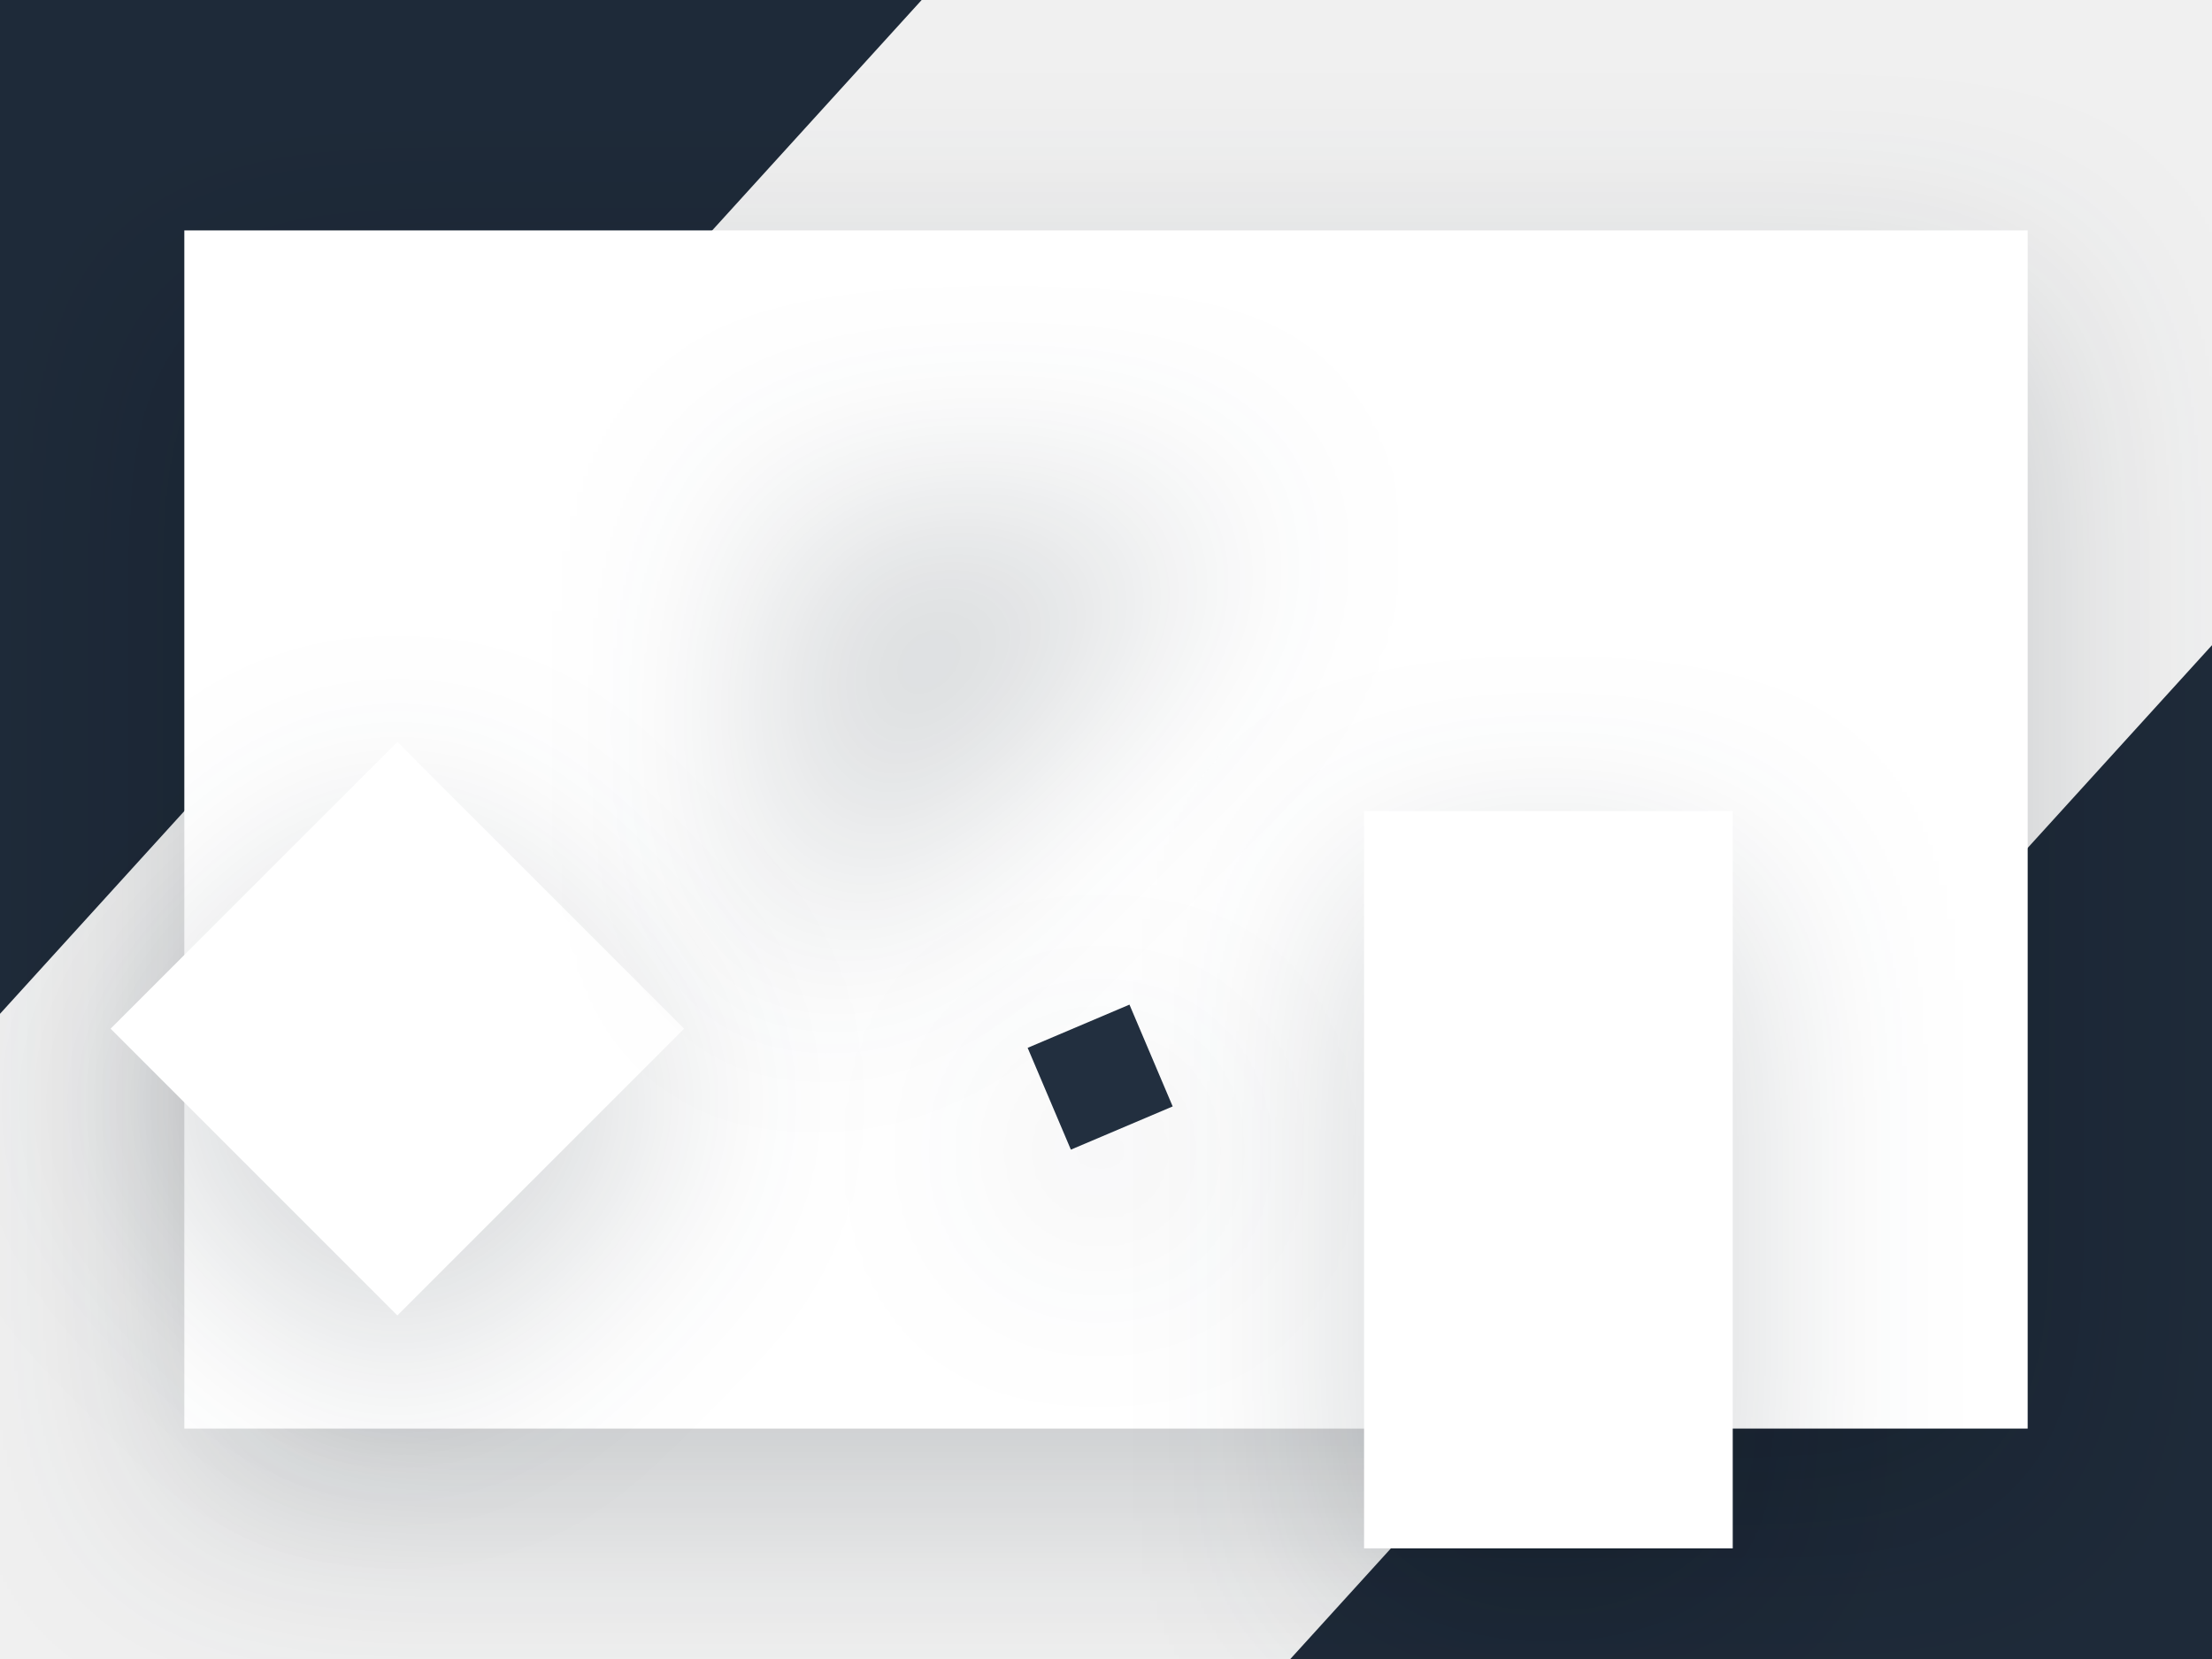
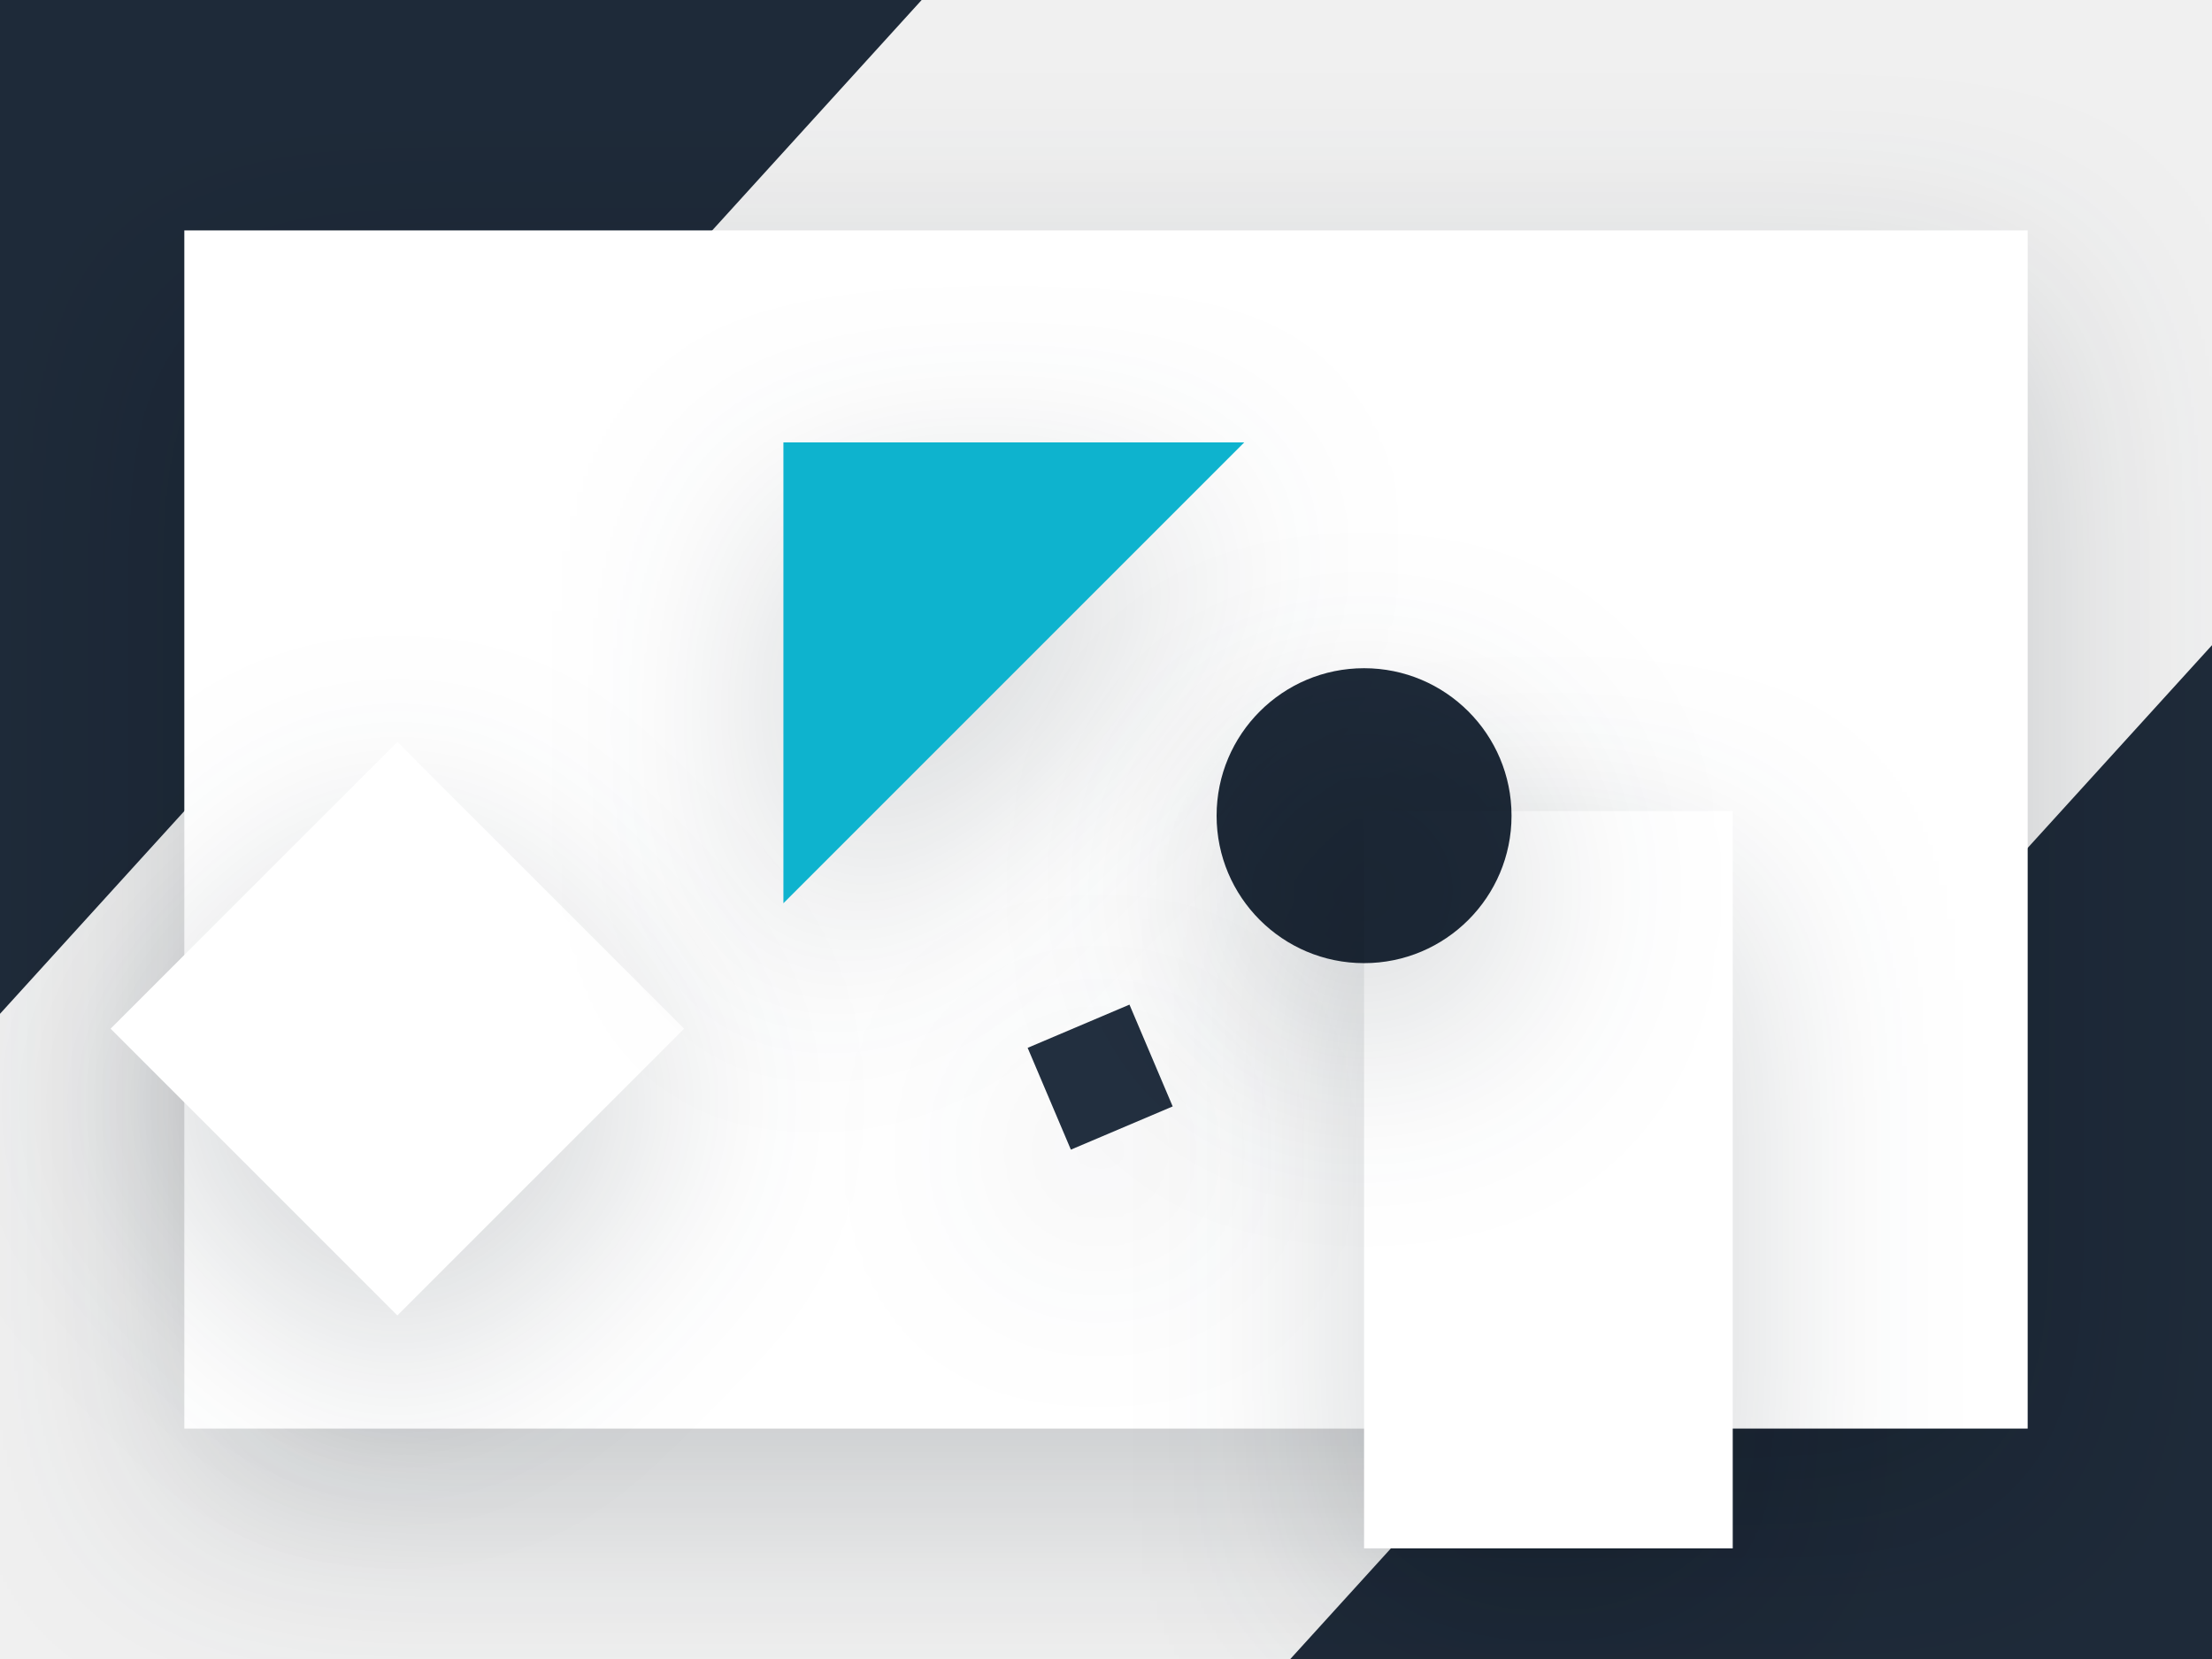
<svg xmlns="http://www.w3.org/2000/svg" width="480" height="360" viewBox="0 0 480 360">
  <defs>
    <filter x="-500%" y="-500%" width="1000%" height="1000%" filterUnits="objectBoundingBox" id="dropshadow-2">
      <feOffset dy="16" in="SourceAlpha" result="shadowOffsetOuter" />
      <feGaussianBlur stdDeviation="24" in="shadowOffsetOuter" result="shadowBlurOuter" />
      <feColorMatrix values="0 0 0 0 0.12 0 0 0 0 0.17 0 0 0 0 0.21 0 0 0 0.2 0" in="shadowBlurOuter" />
    </filter>
  </defs>
  <path fill="#1E2A39" d="M480 140v220H280zM0 220V0h200z" />
  <path fill="#FFF" d="M40 50h400v260H40z" style="mix-blend-mode:multiply;filter:url(#dropshadow-2)" />
  <path fill="#FFF" d="M40 50h400v260H40z" />
  <path fill="#FFF" d="M86.225 161l62.226 62.225-62.226 62.225L24 223.225zM296 176h80v160h-80z" style="mix-blend-mode:multiply;filter:url(#dropshadow-2)" />
  <path fill="#FFF" d="M86.225 161l62.226 62.225-62.226 62.225L24 223.225zM296 176h80v160h-80z" />
  <path fill="#FFF" d="M245.092 218l9.378 22.092-22.093 9.378L223 227.378z" style="mix-blend-mode:multiply;filter:url(#dropshadow-2)" />
  <path fill="#222F3F" d="M245.092 218l9.378 22.092-22.093 9.378L223 227.378z" />
  <path fill="#FFF" d="M270 96H170v100z" style="mix-blend-mode:multiply;filter:url(#dropshadow-2)" />
+   <path fill="#0EB3CE" d="M270 96H170v100z" />
+   <circle fill="#FFF" cx="296" cy="177" r="32" style="mix-blend-mode:multiply;filter:url(#dropshadow-2)" />
+   <circle fill="#1E2A39" cx="296" cy="177" r="32" style="mix-blend-mode:multiply" />
</svg>
